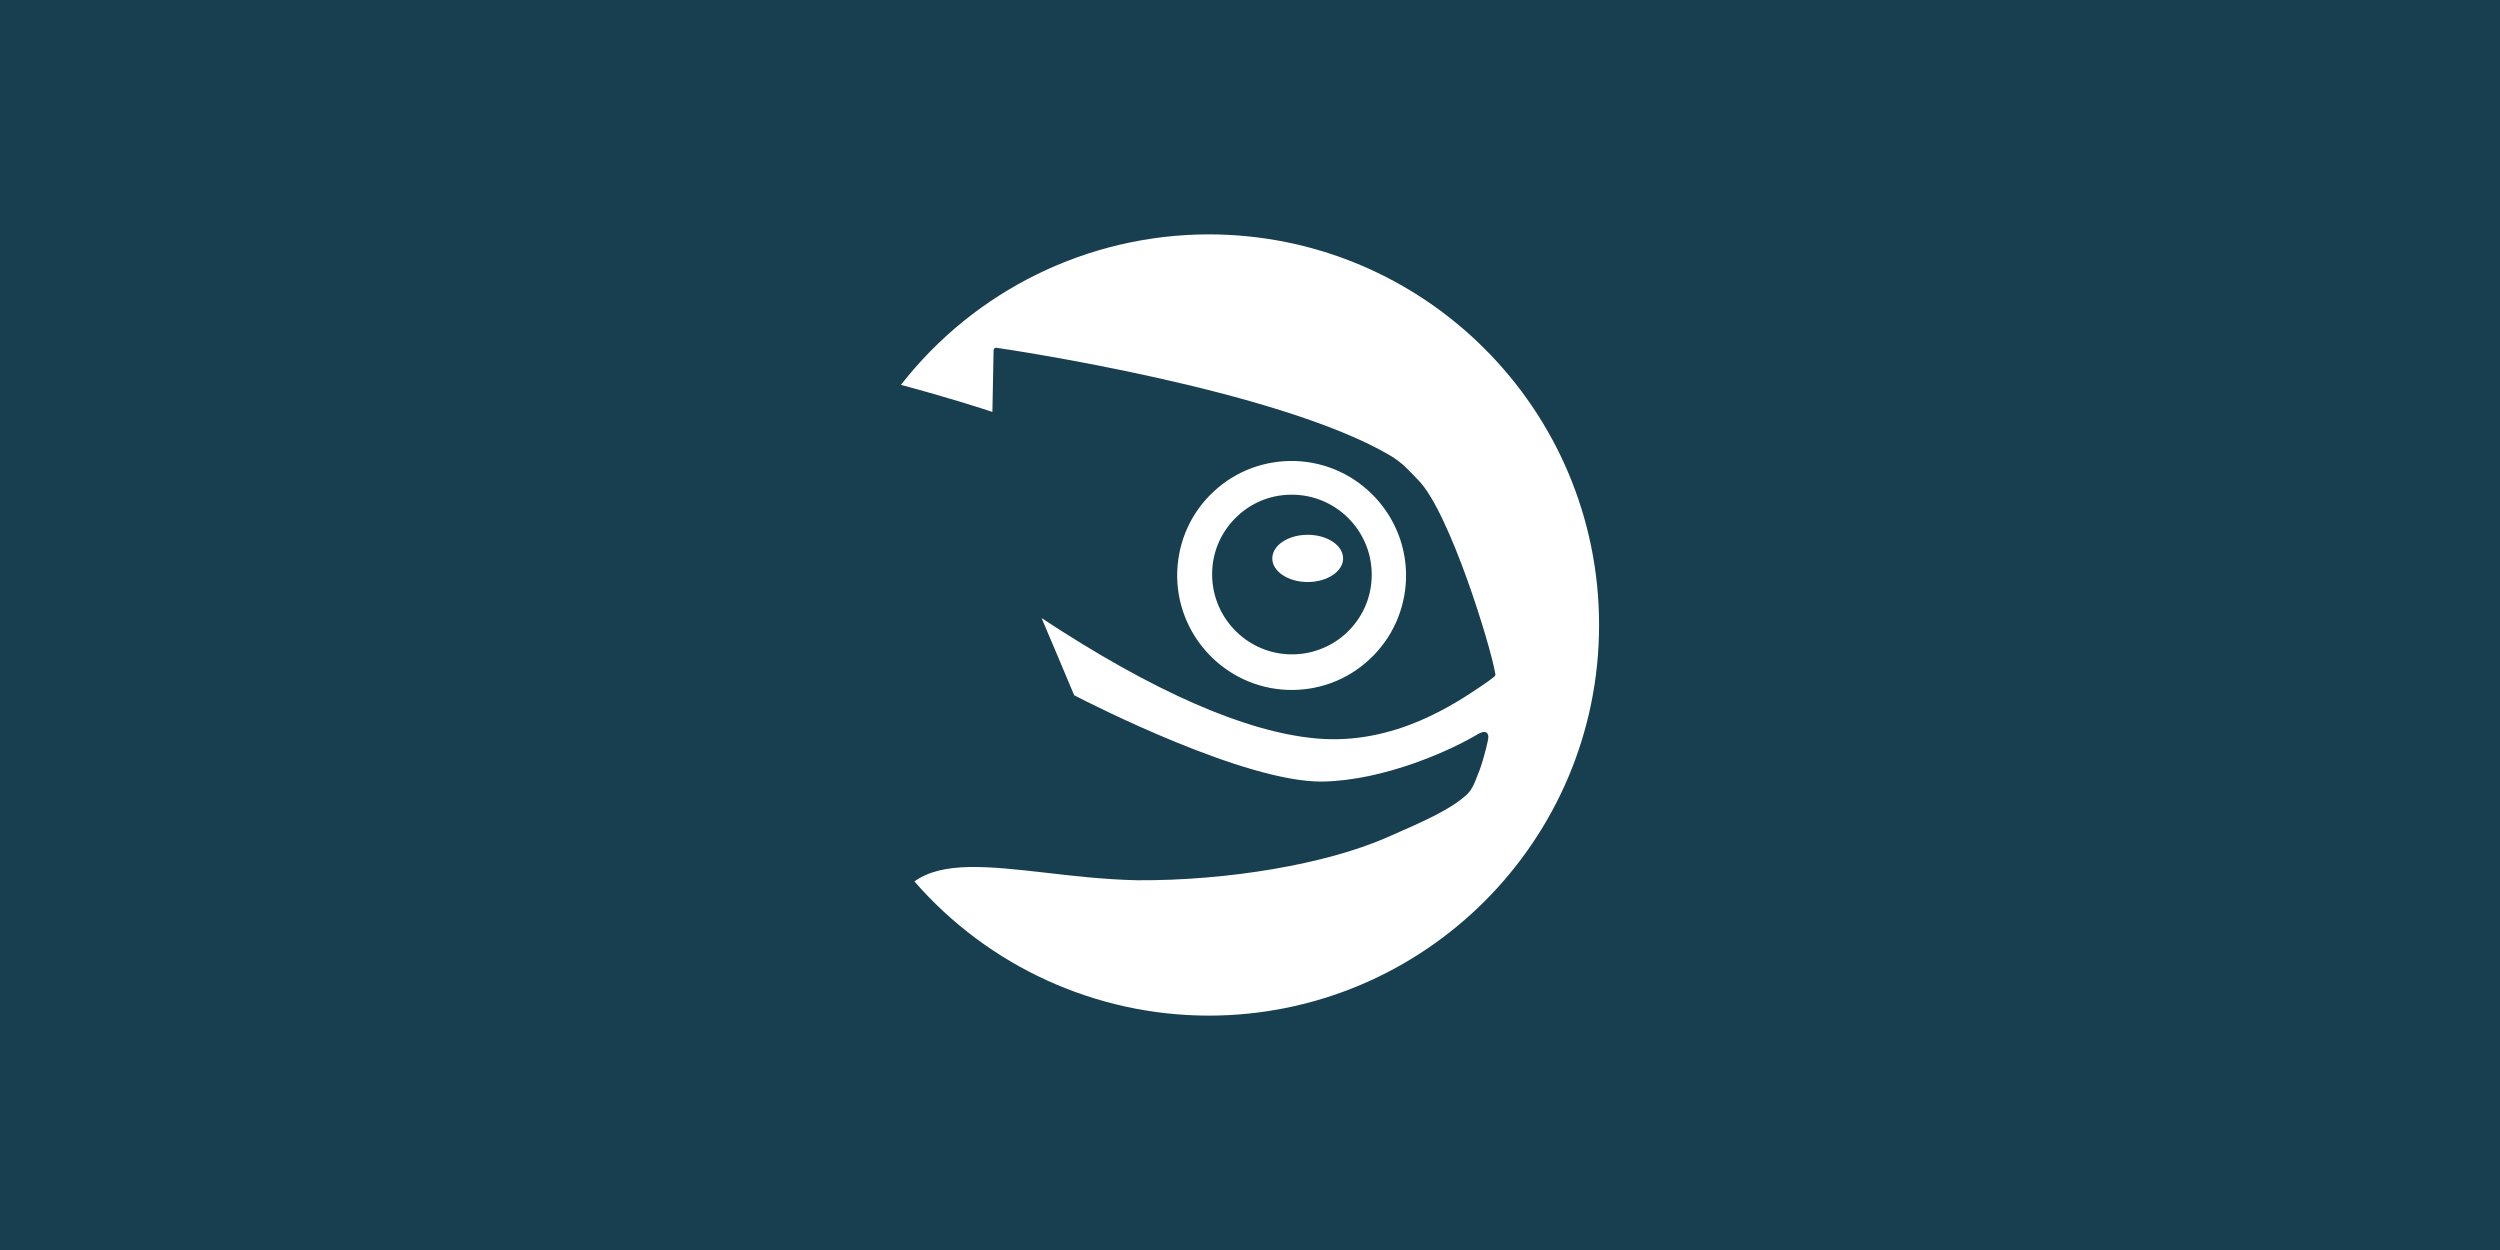
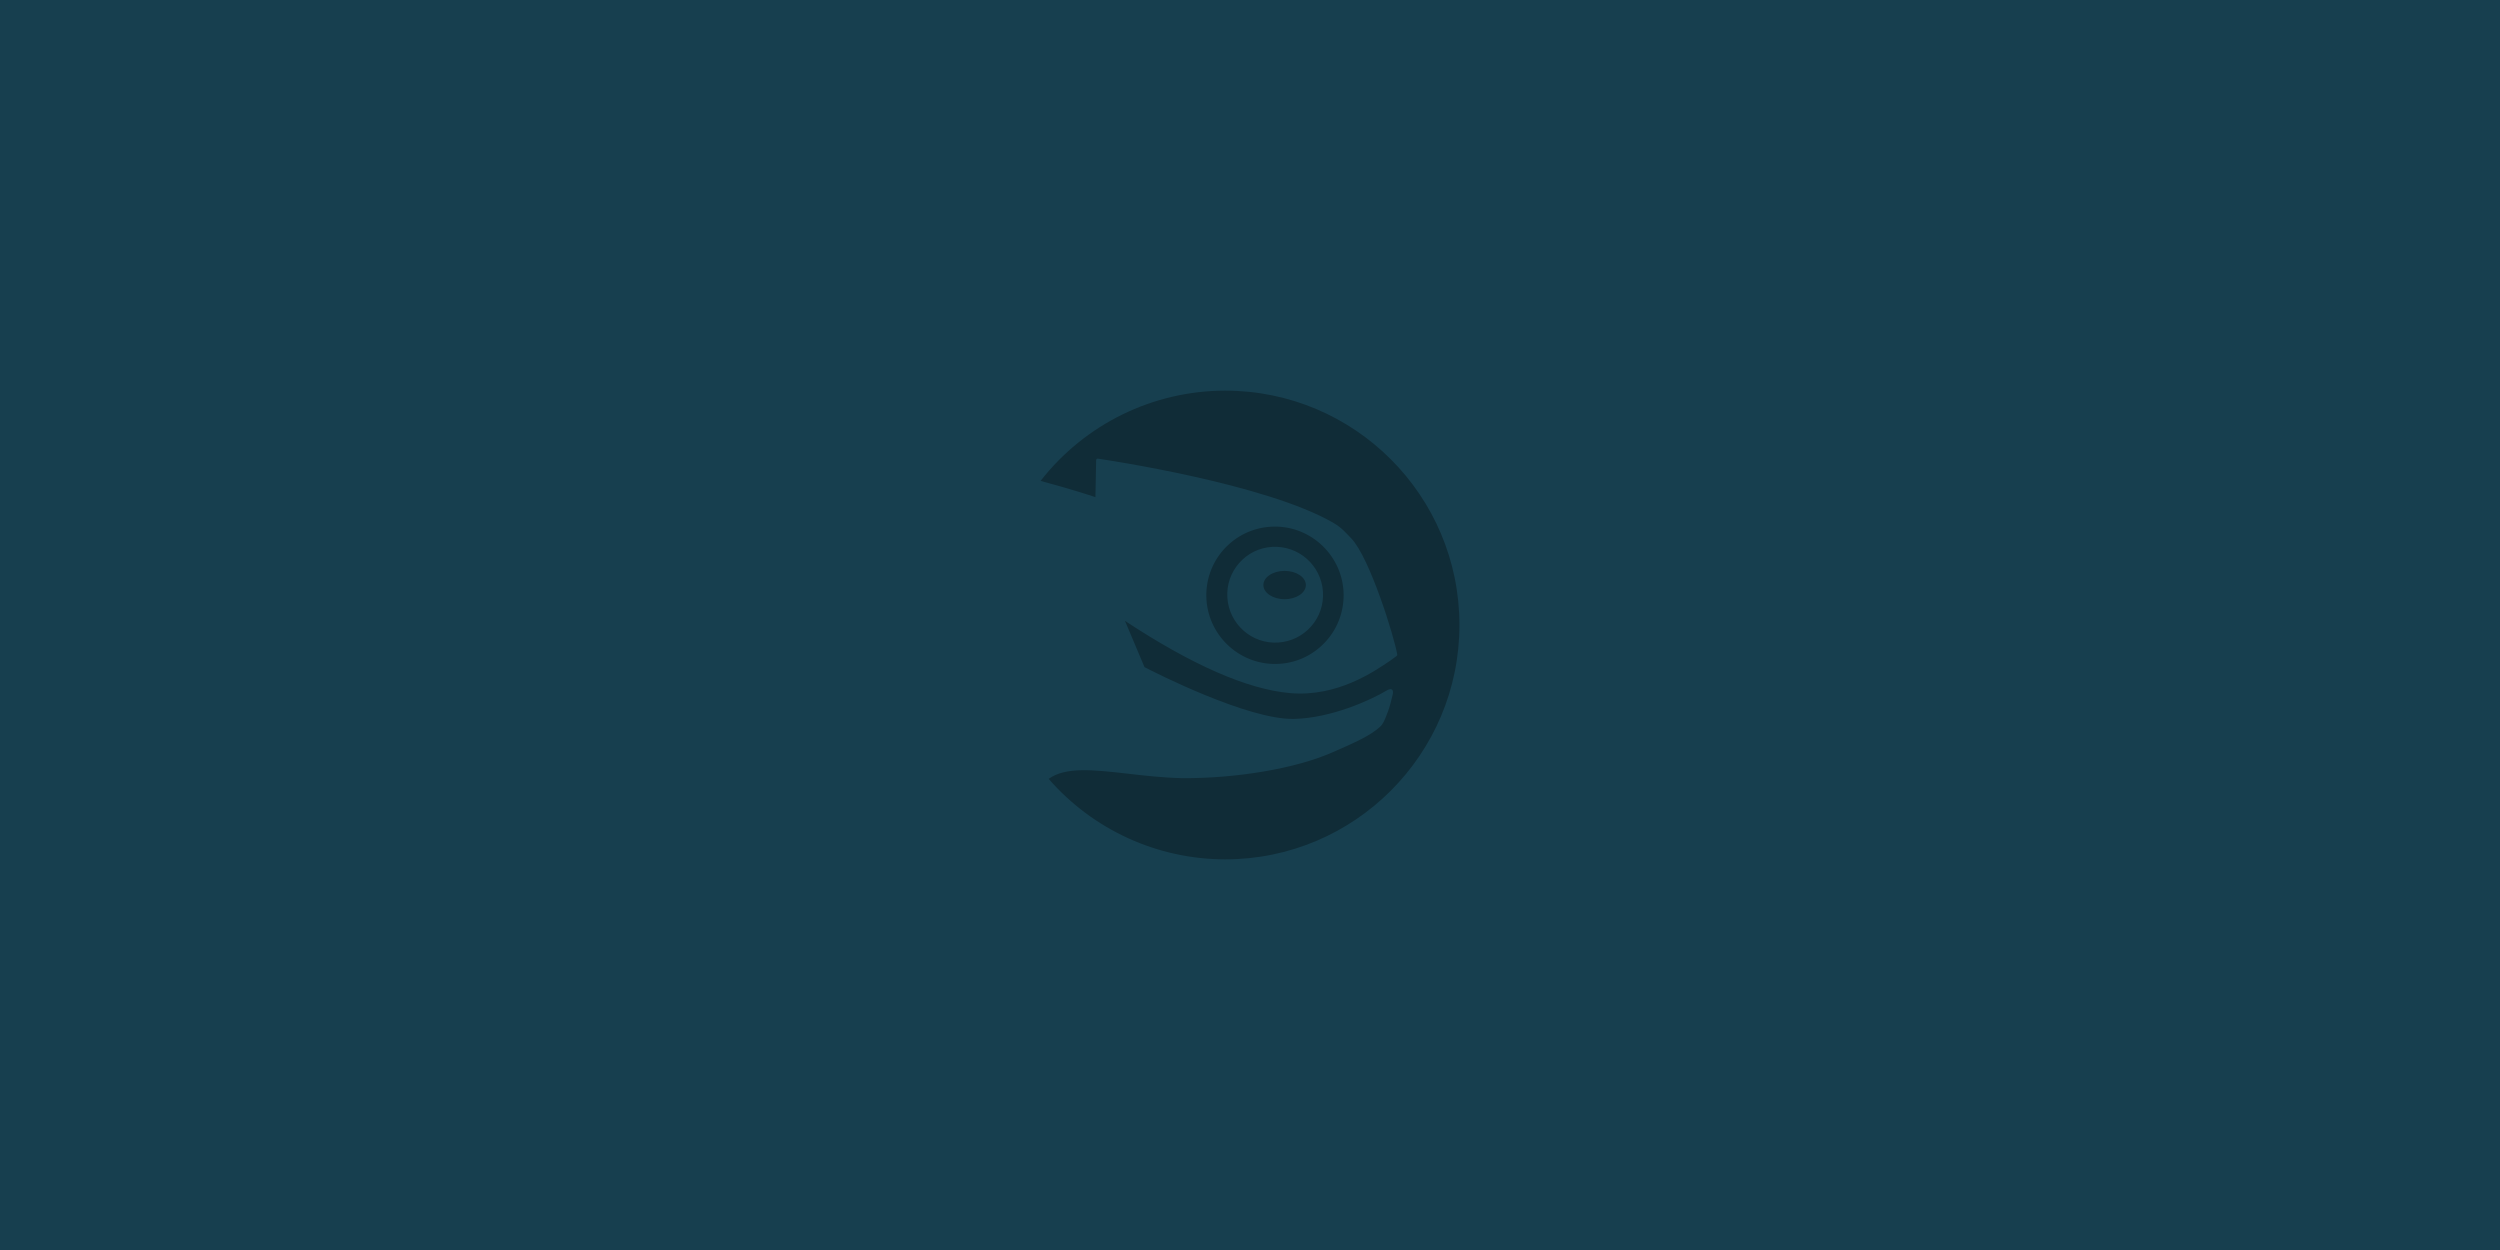
- <svg xmlns="http://www.w3.org/2000/svg" width="640" height="320">
-   <path fill="#173f4f" d="M0 0h640v320H0z" />
-   <path fill="#fff" d="M309.363 60a99.999 100 0 00-78.725 38.528c12.197 3.259 20.83 6.06 23.415 6.928.041-1.586.304-15.774.304-15.774s.033-.325.207-.494c.223-.218.546-.152.546-.152 3.208.464 71.682 10.614 100.545 27.433 3.564 2.086 5.324 4.303 7.522 6.55 7.978 8.252 18.52 42.563 19.653 49.639.044.278-.3.58-.446.694h-.004a43.15 43.15 0 01-2.606 1.899c-6.83 4.582-22.563 15.596-42.75 13.798-18.131-1.604-41.82-12.005-70.379-30.822 2.808 6.574 5.575 13.169 8.343 19.76 4.136 2.148 44.054 22.489 63.755 22.091 15.868-.33 32.84-8.07 39.63-12.157 0 0 1.491-.899 2.14-.397.71.549.514 1.39.346 2.248-.418 1.949-1.369 5.505-2.015 7.193l-.546 1.376c-.777 2.082-1.523 4.017-2.962 5.21-4 3.636-10.383 6.53-20.386 10.877-15.461 6.763-40.546 11.065-63.836 10.917-8.342-.186-16.4-1.112-23.477-1.938-14.523-1.64-26.339-2.97-33.544 2.241A99.999 100 0 00309.363 260a99.999 100 0 00100-100 99.999 100 0 00-100-100zm22.304 58.023c-7.827-.25-15.29 2.513-21.012 7.855-5.72 5.324-8.993 12.584-9.283 20.406-.54 16.136 12.129 29.733 28.251 30.327 7.863.264 15.31-2.5 21.032-7.874 5.705-5.308 8.978-12.568 9.282-20.39.554-16.122-12.13-29.747-28.27-30.324zm-.245 8.63c11.28.4 20.11 9.876 19.73 21.152-.174 5.438-2.468 10.479-6.452 14.217-3.991 3.721-9.207 5.656-14.68 5.49-11.253-.414-20.084-9.9-19.704-21.18.165-5.458 2.505-10.5 6.472-14.22 3.967-3.722 9.158-5.656 14.634-5.459zm3.343 10.254c-5.012 0-9.06 2.698-9.06 6.053 0 3.324 4.048 6.037 9.06 6.037 5.008 0 9.072-2.713 9.072-6.037 0-3.355-4.06-6.053-9.072-6.053z" />
+ <svg xmlns="http://www.w3.org/2000/svg" height="320" width="640">
+   <path d="M0 0h640v320H0z" fill="#173f4f" />
+   <path d="M313.618 100a60 60 0 00-47.235 23.117c7.318 1.955 12.498 3.636 14.049 4.157.024-.952.182-9.465.182-9.465s.02-.195.124-.296c.134-.131.328-.091.328-.091 1.924.278 43.009 6.368 60.327 16.46 2.138 1.251 3.194 2.581 4.513 3.93 4.787 4.95 11.112 25.537 11.792 29.783.026.167-.18.348-.268.416h-.002a25.89 25.89 0 01-1.564 1.14c-4.098 2.749-13.537 9.357-25.65 8.278-10.878-.962-25.092-7.203-42.227-18.493 1.685 3.945 3.345 7.902 5.006 11.856 2.481 1.289 26.432 13.494 38.253 13.255 9.52-.198 19.704-4.842 23.778-7.294 0 0 .894-.54 1.284-.239.426.33.308.834.207 1.35-.25 1.169-.82 3.302-1.209 4.315l-.327.826c-.466 1.249-.914 2.41-1.777 3.126-2.4 2.181-6.23 3.918-12.232 6.526-9.277 4.058-24.328 6.639-38.302 6.55-5.005-.112-9.84-.667-14.086-1.163-8.714-.984-15.803-1.782-20.126 1.345A60 60 0 00313.617 220a60 60 0 0060-60 60 60 0 00-60-60zM327 134.814c-4.696-.15-9.174 1.508-12.607 4.713-3.432 3.194-5.396 7.55-5.57 12.243-.324 9.682 7.277 17.84 16.95 18.197 4.718.158 9.187-1.5 12.62-4.725 3.423-3.185 5.387-7.54 5.569-12.234.332-9.673-7.278-17.848-16.962-18.194zm-.147 5.178c6.768.24 12.066 5.925 11.838 12.691-.104 3.263-1.48 6.287-3.871 8.53-2.395 2.233-5.524 3.394-8.808 3.294-6.752-.248-12.05-5.94-11.823-12.708.1-3.275 1.503-6.3 3.884-8.532 2.38-2.233 5.494-3.393 8.78-3.275zm2.006 6.152c-3.007 0-5.436 1.619-5.436 3.632 0 1.994 2.429 3.622 5.436 3.622 3.005 0 5.443-1.628 5.443-3.622 0-2.013-2.436-3.632-5.443-3.632z" opacity=".3" />
</svg>
